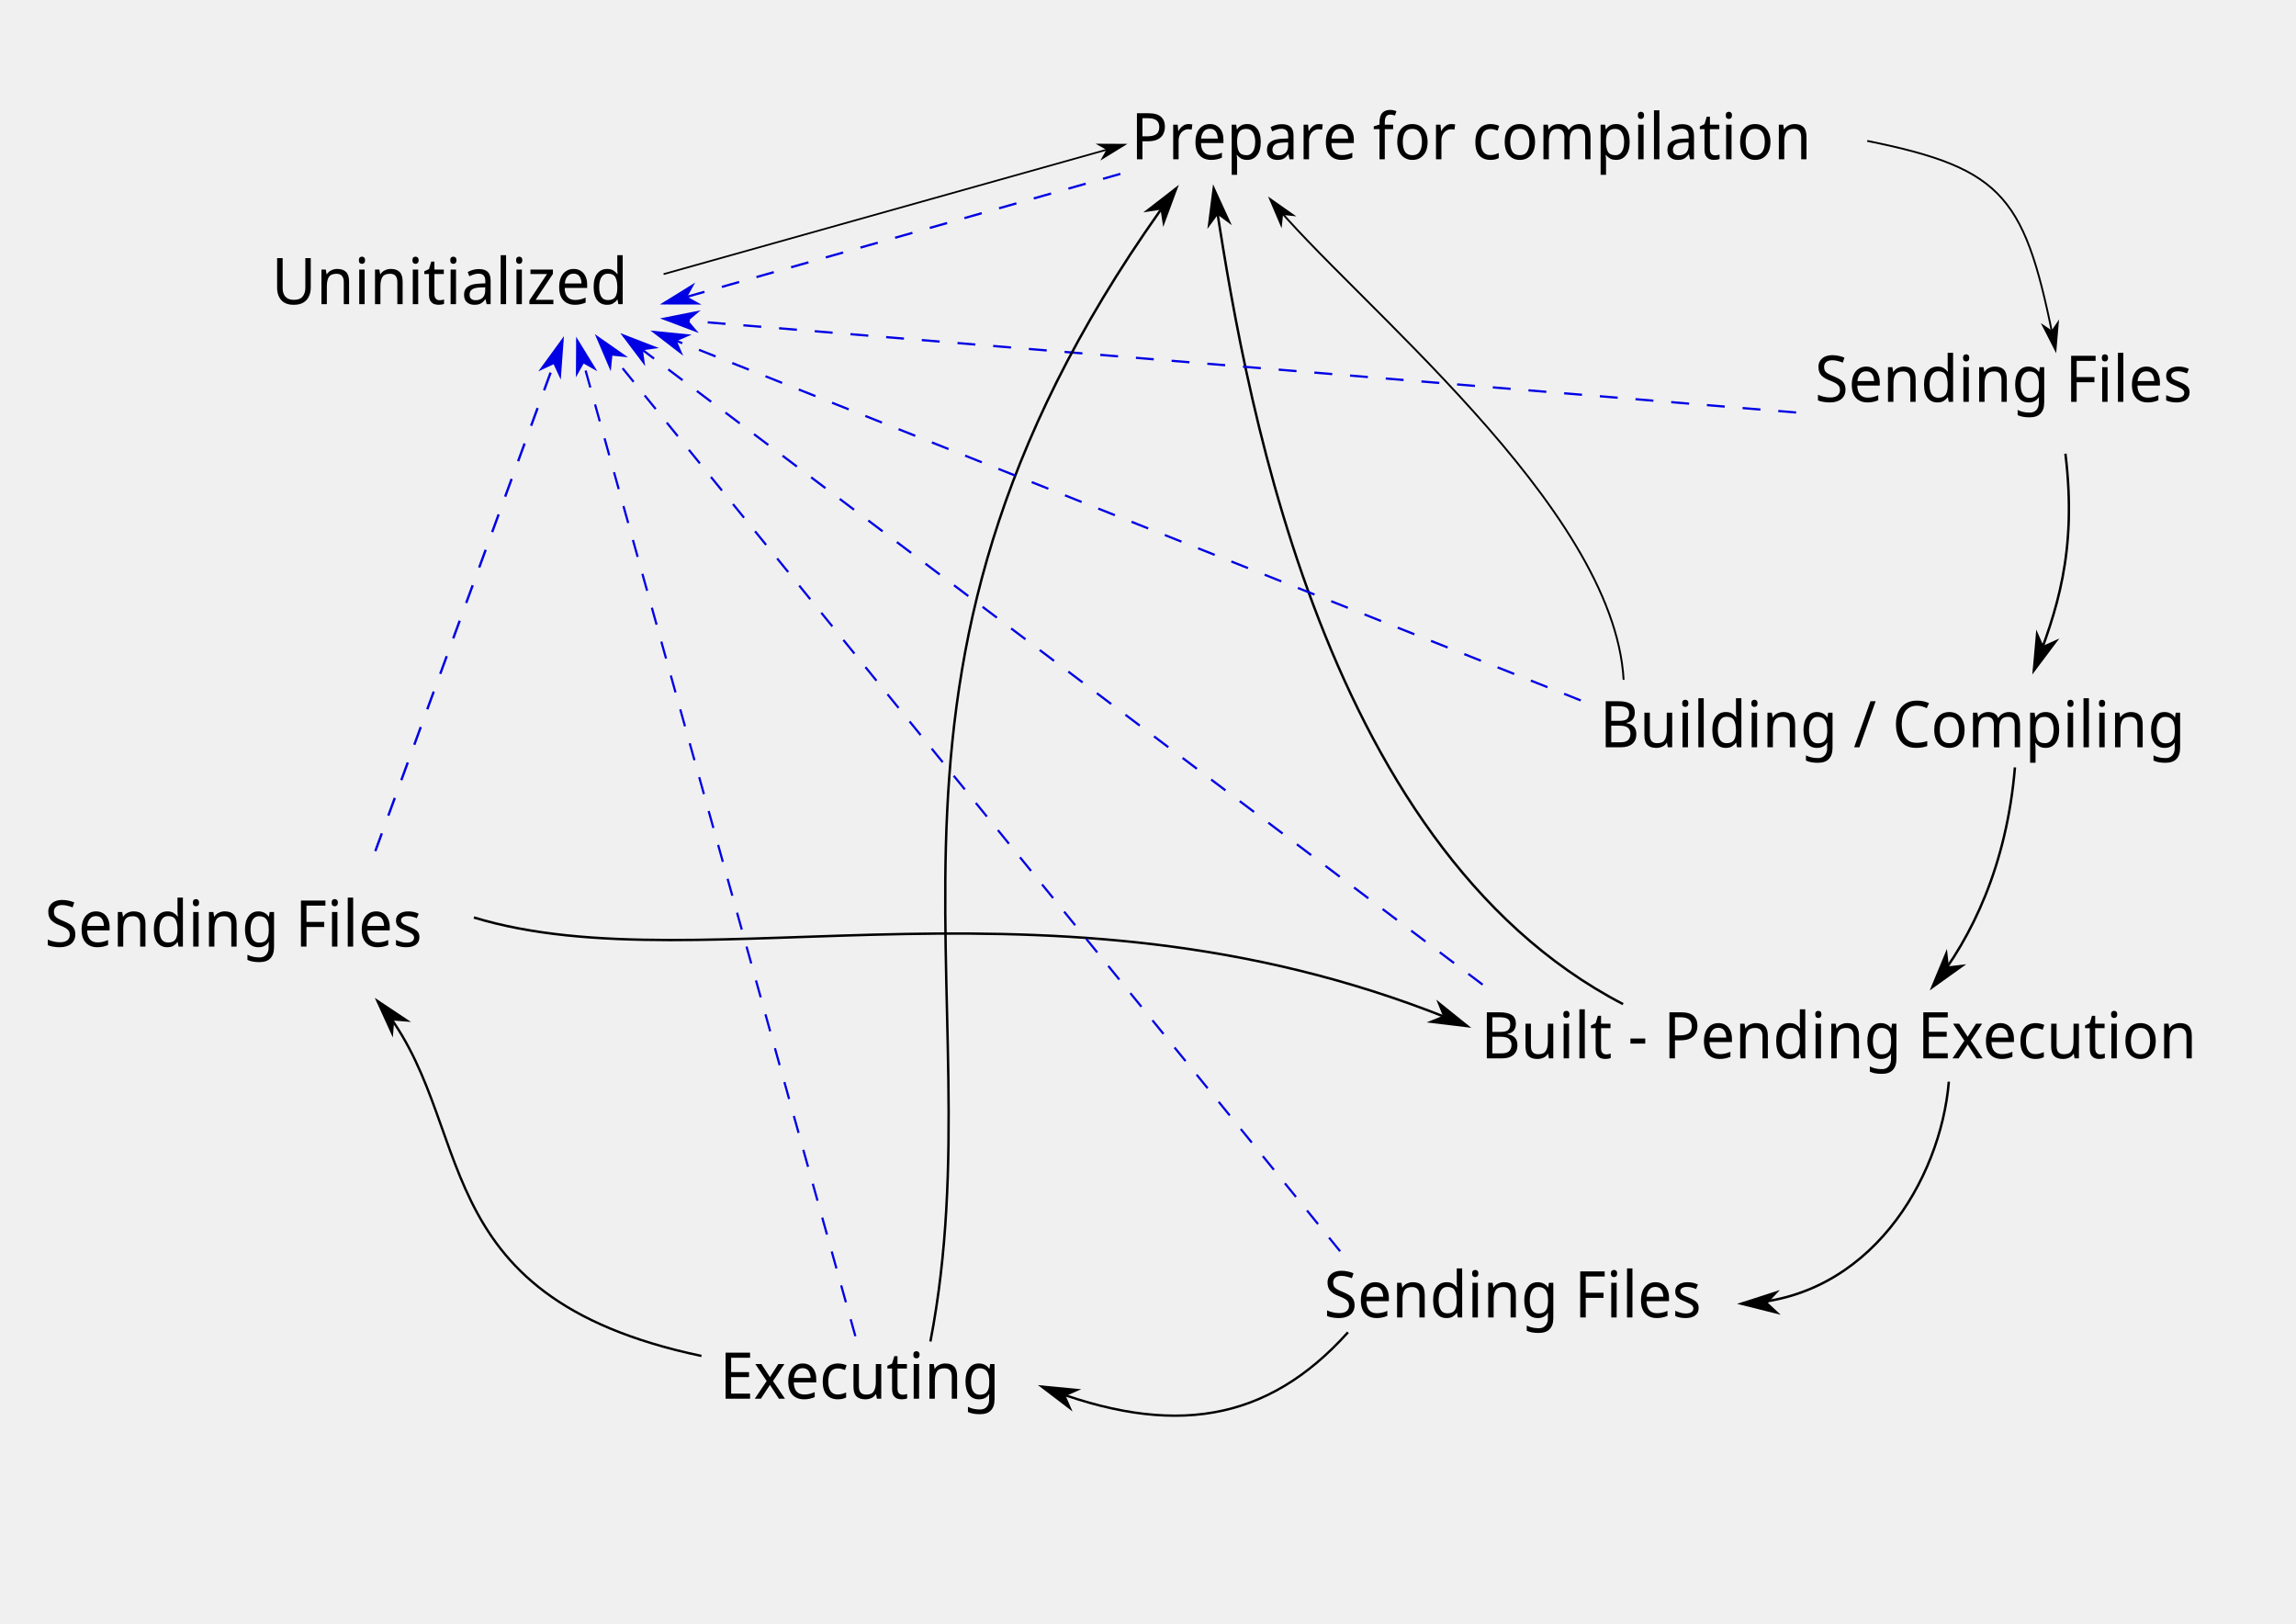
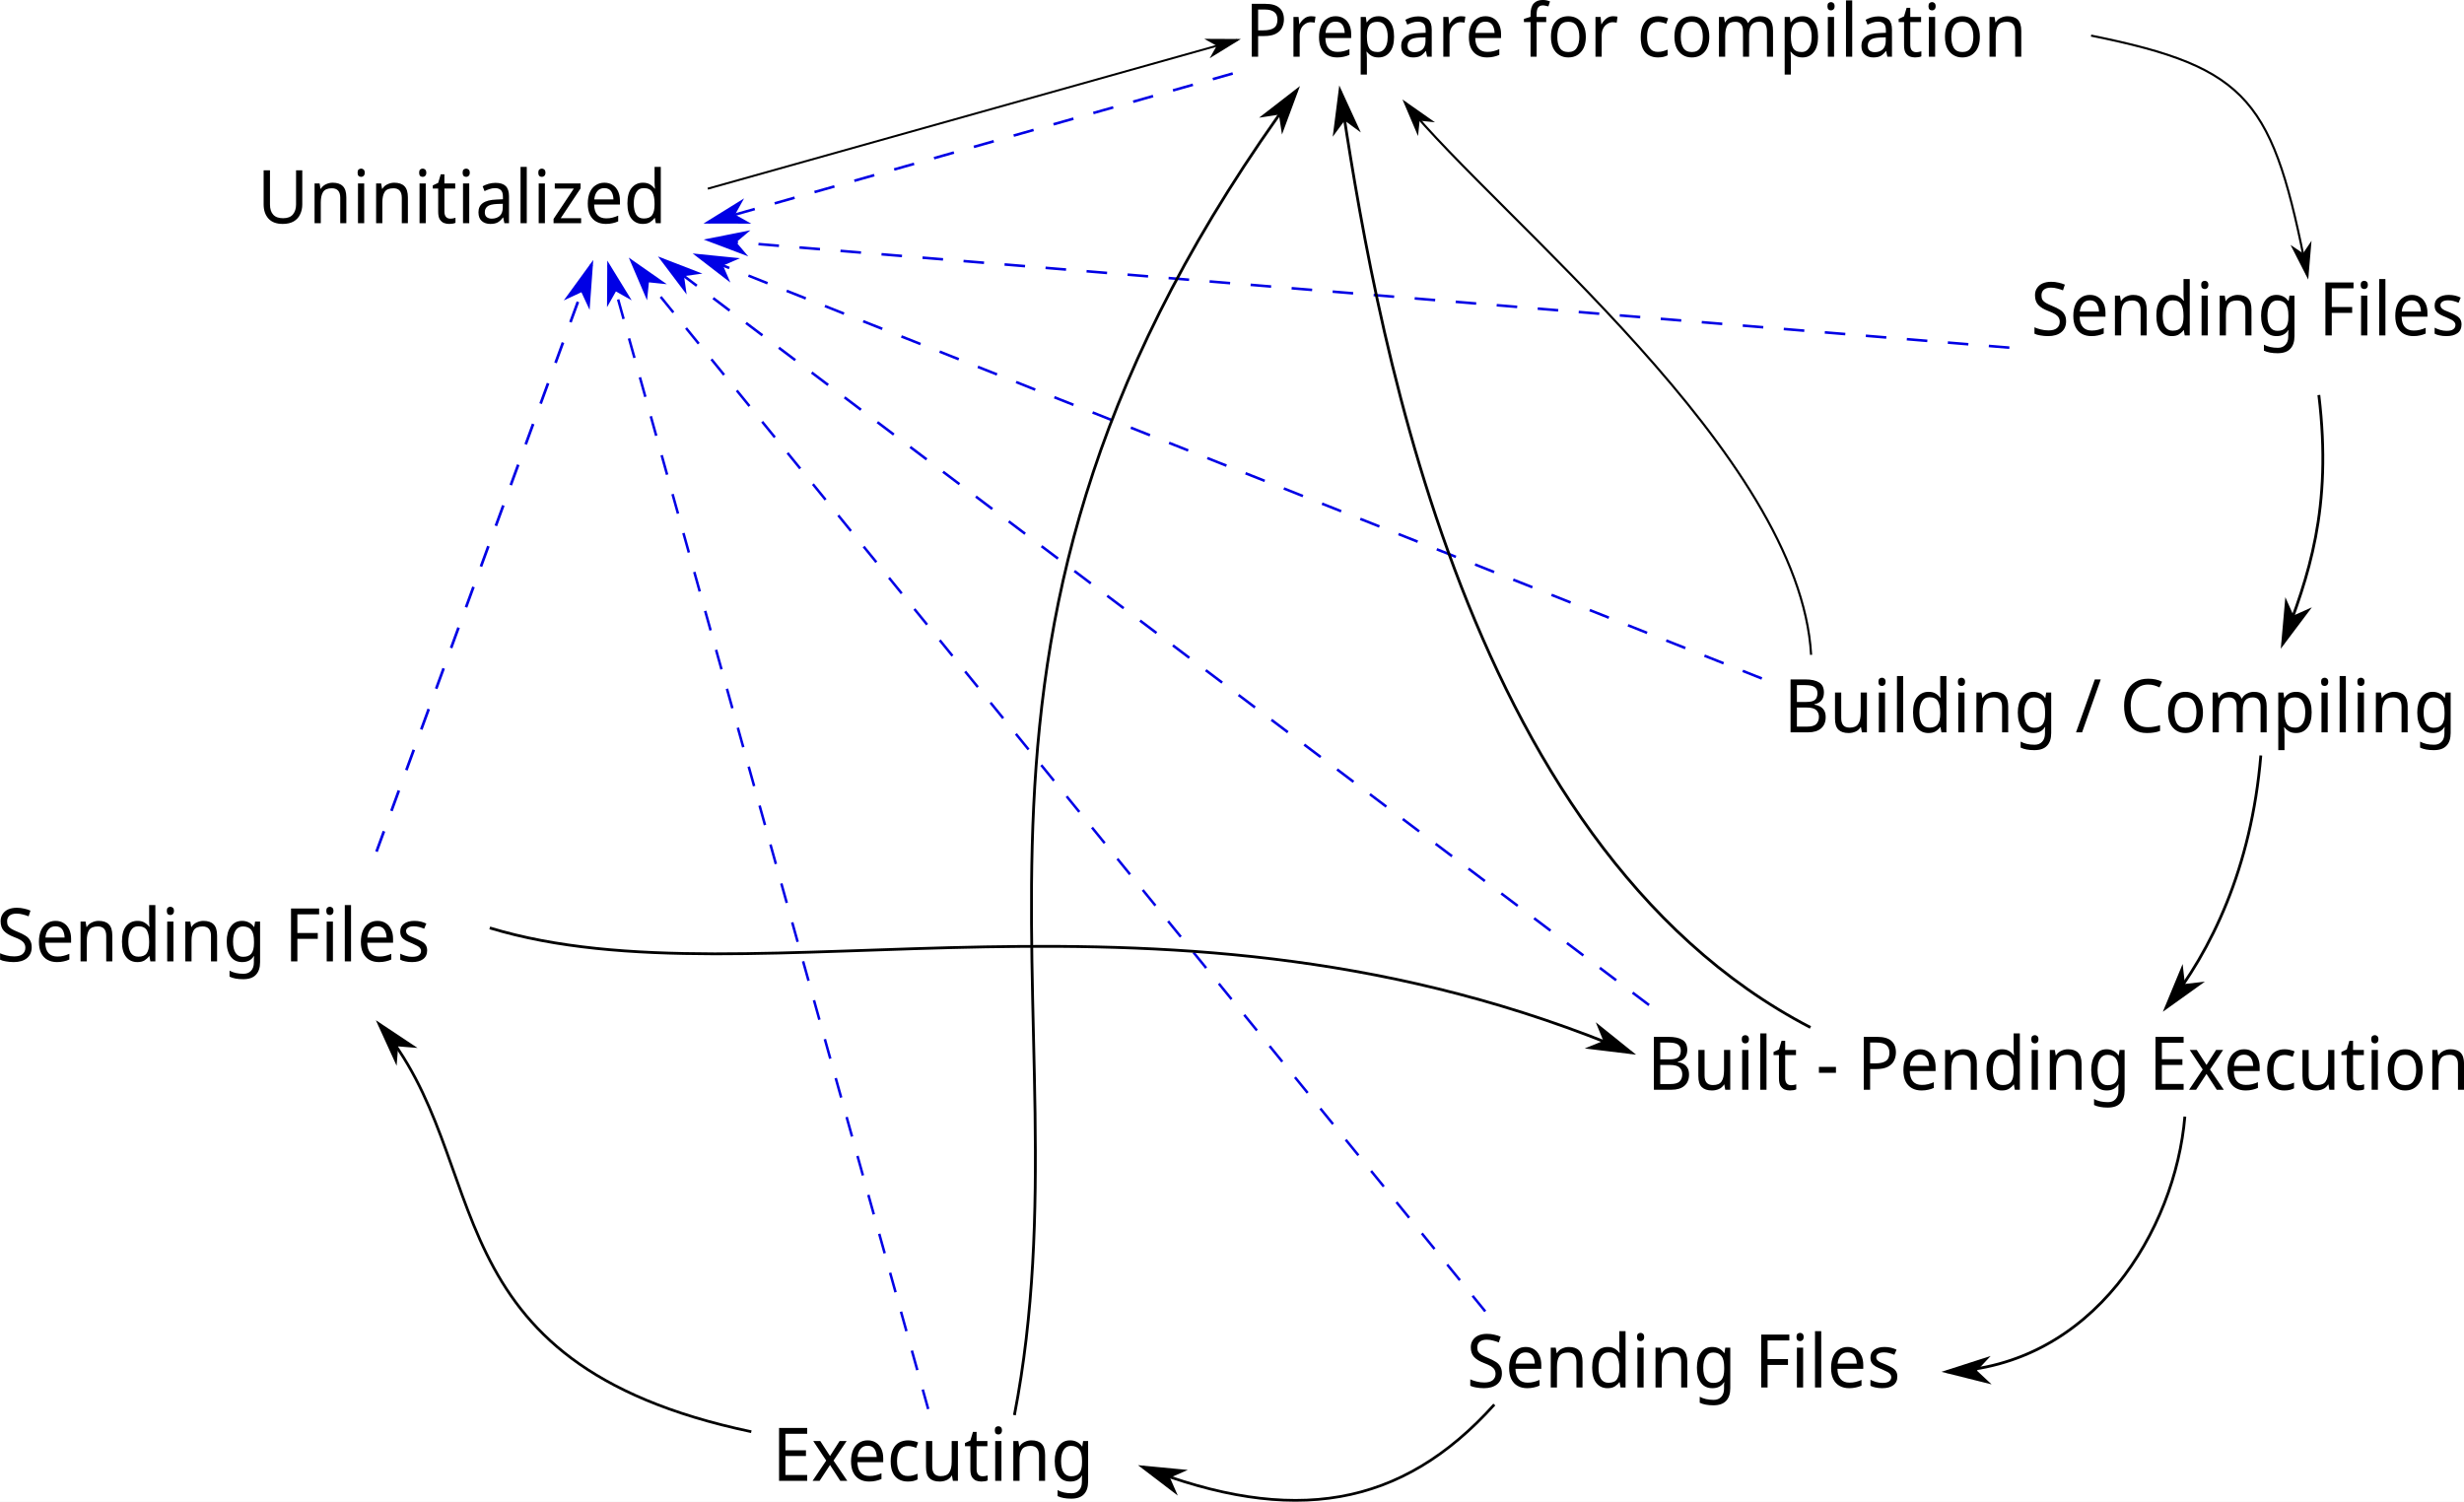
- <svg xmlns="http://www.w3.org/2000/svg" width="297mm" height="210mm" viewBox="0 0 297 210" version="1.1" id="svg5">
+ <svg xmlns="http://www.w3.org/2000/svg" width="277.338mm" height="169.032mm" viewBox="0 0 277.338 169.032" version="1.1" id="svg5">
  <defs id="defs2">
-     <marker style="overflow:visible;" id="marker41550" refX="0.0" refY="0.0" orient="auto">
-       <path transform="scale(0.8) rotate(180) translate(12.5,0)" style="fill-rule:evenodd;fill:context-stroke;stroke:context-stroke;stroke-width:1.0pt;" d="M 0.0,0.0 L 5.0,-5.0 L -12.5,0.0 L 5.0,5.0 L 0.0,0.0 z " id="path41548" />
+     <marker style="overflow:visible" id="marker41550" refX="0" refY="0" orient="auto">
+       <path transform="matrix(-0.8,0,0,-0.8,-10,0)" style="fill:context-stroke;fill-rule:evenodd;stroke:context-stroke;stroke-width:1pt" d="M 0,0 5,-5 -12.5,0 5,5 Z" id="path41548" />
    </marker>
-     <marker style="overflow:visible;" id="Arrow1Lend" refX="0.0" refY="0.0" orient="auto">
-       <path transform="scale(0.8) rotate(180) translate(12.5,0)" style="fill-rule:evenodd;fill:context-stroke;stroke:context-stroke;stroke-width:1.0pt;" d="M 0.0,0.0 L 5.0,-5.0 L -12.5,0.0 L 5.0,5.0 L 0.0,0.0 z " id="path41244" />
+     <marker style="overflow:visible" id="Arrow1Lend" refX="0" refY="0" orient="auto">
+       <path transform="matrix(-0.8,0,0,-0.8,-10,0)" style="fill:context-stroke;fill-rule:evenodd;stroke:context-stroke;stroke-width:1pt" d="M 0,0 5,-5 -12.5,0 5,5 Z" id="path41244" />
    </marker>
    <marker style="overflow:visible" id="Arrow1Lend-3" refX="0" refY="0" orient="auto">
      <path transform="matrix(-0.8,0,0,-0.8,-10,0)" style="fill:context-stroke;fill-rule:evenodd;stroke:context-stroke;stroke-width:1pt" d="M 0,0 5,-5 -12.5,0 5,5 Z" id="path41244-1" />
    </marker>
    <marker style="overflow:visible" id="Arrow1Lend-2" refX="0" refY="0" orient="auto">
      <path transform="matrix(-0.8,0,0,-0.8,-10,0)" style="fill:context-stroke;fill-rule:evenodd;stroke:context-stroke;stroke-width:1pt" d="M 0,0 5,-5 -12.5,0 5,5 Z" id="path41244-5" />
    </marker>
    <marker style="overflow:visible" id="Arrow1Lend-34" refX="0" refY="0" orient="auto">
      <path transform="matrix(-0.8,0,0,-0.8,-10,0)" style="fill:context-stroke;fill-rule:evenodd;stroke:context-stroke;stroke-width:1pt" d="M 0,0 5,-5 -12.5,0 5,5 Z" id="path41244-9" />
    </marker>
    <marker style="overflow:visible" id="Arrow1Lend-7" refX="0" refY="0" orient="auto">
      <path transform="matrix(-0.8,0,0,-0.8,-10,0)" style="fill:context-stroke;fill-rule:evenodd;stroke:context-stroke;stroke-width:1pt" d="M 0,0 5,-5 -12.5,0 5,5 Z" id="path41244-97" />
    </marker>
    <marker style="overflow:visible" id="marker41550-3" refX="0" refY="0" orient="auto">
      <path transform="matrix(-0.8,0,0,-0.8,-10,0)" style="fill:context-stroke;fill-rule:evenodd;stroke:context-stroke;stroke-width:1pt" d="M 0,0 5,-5 -12.5,0 5,5 Z" id="path41548-1" />
    </marker>
    <marker style="overflow:visible" id="Arrow1Lend-35" refX="0" refY="0" orient="auto">
      <path transform="matrix(-0.8,0,0,-0.8,-10,0)" style="fill:context-stroke;fill-rule:evenodd;stroke:context-stroke;stroke-width:1pt" d="M 0,0 5,-5 -12.5,0 5,5 Z" id="path41244-6" />
    </marker>
    <marker style="overflow:visible" id="Arrow1Lend-35-9" refX="0" refY="0" orient="auto">
      <path transform="matrix(-0.8,0,0,-0.8,-10,0)" style="fill:context-stroke;fill-rule:evenodd;stroke:context-stroke;stroke-width:1pt" d="M 0,0 5,-5 -12.5,0 5,5 Z" id="path41244-6-1" />
    </marker>
    <marker style="overflow:visible" id="Arrow1Lend-2-7" refX="0" refY="0" orient="auto">
      <path transform="matrix(-0.8,0,0,-0.8,-10,0)" style="fill:context-stroke;fill-rule:evenodd;stroke:context-stroke;stroke-width:1pt" d="M 0,0 5,-5 -12.5,0 5,5 Z" id="path41244-5-0" />
    </marker>
    <marker style="overflow:visible" id="Arrow1Lend-2-7-3" refX="0" refY="0" orient="auto">
      <path transform="matrix(-0.8,0,0,-0.8,-10,0)" style="fill:context-stroke;fill-rule:evenodd;stroke:context-stroke;stroke-width:1pt" d="M 0,0 5,-5 -12.5,0 5,5 Z" id="path41244-5-0-6" />
    </marker>
  </defs>
-   <g id="layer1">
+   <g id="layer15">
+     <rect style="fill:#ffffff;stroke-width:2.065;fill-opacity:1" id="rect2370" width="277.338" height="169.032" x="0" y="0" />
+   </g>
+   <g id="layer11" transform="translate(-6.17381,-14.21681)">
+     <path style="display:inline;fill:none;stroke:#0000e5;stroke-width:0.305;stroke-linecap:butt;stroke-linejoin:miter;stroke-miterlimit:4;stroke-dasharray:2.441, 2.441;stroke-dashoffset:0;stroke-opacity:1;marker-end:url(#Arrow1Lend)" d="M 48.552,110.074 72.744,44.032" id="path48063" />
+     <path style="display:inline;fill:none;stroke:#0000e5;stroke-width:0.284;stroke-linecap:butt;stroke-linejoin:miter;stroke-miterlimit:4;stroke-dasharray:2.275, 2.275;stroke-dashoffset:0;stroke-opacity:1;marker-end:url(#Arrow1Lend-7)" d="M 110.648,172.816 74.676,44.079" id="path48063-9" />
+     <path style="display:inline;fill:none;stroke:#0000e5;stroke-width:0.29;stroke-linecap:butt;stroke-linejoin:miter;stroke-miterlimit:4;stroke-dasharray:2.316, 2.316;stroke-dashoffset:0;stroke-opacity:1;marker-end:url(#Arrow1Lend-2)" d="M 232.338,53.349 85.938,41.226" id="path48063-3" />
+     <path style="display:inline;fill:none;stroke:#0000e5;stroke-width:0.291;stroke-linecap:butt;stroke-linejoin:miter;stroke-miterlimit:4;stroke-dasharray:2.33, 2.33;stroke-dashoffset:0;stroke-opacity:1;marker-end:url(#Arrow1Lend-3)" d="M 144.927,22.488 85.897,39.226" id="path48063-5" />
+     <path style="display:inline;fill:none;stroke:#0000e5;stroke-width:0.283;stroke-linecap:butt;stroke-linejoin:miter;stroke-miterlimit:4;stroke-dasharray:2.264, 2.264;stroke-dashoffset:0;stroke-opacity:1;marker-end:url(#Arrow1Lend-34)" d="M 173.35,161.829 77.292,43.637" id="path48063-37" />
+     <path style="display:inline;fill:none;stroke:#0000e5;stroke-width:0.29;stroke-linecap:butt;stroke-linejoin:miter;stroke-miterlimit:4;stroke-dasharray:2.316, 2.316;stroke-dashoffset:0;stroke-opacity:1;marker-end:url(#Arrow1Lend-2-7)" d="M 204.479,90.588 84.659,42.954" id="path48063-3-9" />
+     <path style="display:inline;fill:none;stroke:#0000e5;stroke-width:0.29;stroke-linecap:butt;stroke-linejoin:miter;stroke-miterlimit:4;stroke-dasharray:2.316, 2.316;stroke-dashoffset:0;stroke-opacity:1;marker-end:url(#Arrow1Lend-2-7-3)" d="M 191.784,127.346 80.682,43.419" id="path48063-3-9-0" />
+   </g>
+   <g id="layer14" transform="translate(-6.17381,-14.21681)">
+     <path style="display:inline;fill:none;stroke:#000000;stroke-width:0.315;stroke-linecap:butt;stroke-linejoin:miter;stroke-miterlimit:4;stroke-dasharray:none;stroke-opacity:1;marker-end:url(#marker41550)" d="M 120.352,173.5 C 129.249,127.535 106.651,86.312 152.131,24.393" id="path935" />
+   </g>
+   <g id="layer13" transform="translate(-6.17381,-14.21681)">
+     <path style="display:inline;fill:none;stroke:#000000;stroke-width:0.242;stroke-linecap:butt;stroke-linejoin:miter;stroke-miterlimit:4;stroke-dasharray:none;stroke-opacity:1;marker-end:url(#marker41550-3)" d="M 210.024,87.924 C 208.782,65.415 174.788,38.698 164.325,25.778" id="path41558-1" />
+   </g>
+   <g id="layer12" transform="translate(-6.17381,-14.21681)">
+     <path style="display:inline;fill:none;stroke:#000000;stroke-width:0.315;stroke-linecap:butt;stroke-linejoin:miter;stroke-miterlimit:4;stroke-dasharray:none;stroke-opacity:1;marker-end:url(#marker41550)" d="M 209.951,129.865 C 170.121,109.205 160.624,48.112 157.008,24.436" id="path41558" />
+   </g>
+   <g id="layer8" transform="translate(-6.17381,-14.21681)">
+     <path style="display:inline;fill:none;stroke:#000000;stroke-width:0.315;stroke-linecap:butt;stroke-linejoin:miter;stroke-miterlimit:4;stroke-dasharray:none;stroke-opacity:1;marker-end:url(#Arrow1Lend)" d="m 61.3,118.663 c 29.918,9.086 76.006,-8.073 128.461,14.03" id="path41562" />
+   </g>
+   <g id="layer7" transform="translate(-6.17381,-14.21681)">
+     <path style="display:inline;fill:none;stroke:#000000;stroke-width:0.305px;stroke-linecap:butt;stroke-linejoin:miter;stroke-opacity:1;marker-end:url(#Arrow1Lend)" d="M 90.737,175.37 C 53.882,167.605 62.094,145.03 48.862,129.503" id="path41560" />
+     <text xml:space="preserve" style="font-size:8.123px;line-height:1.25;font-family:sans-serif;display:inline;stroke-width:0.305" x="5.928" y="119.178" id="text22370" transform="scale(0.9734543,1.02727)">
+       <tspan id="tspan22368" style="stroke-width:0.305" x="5.928" y="119.178">Sending Files</tspan>
+     </text>
+   </g>
+   <g id="layer6" transform="translate(-6.17381,-14.21681)">
+     <text xml:space="preserve" style="font-size:8.123px;line-height:1.25;font-family:sans-serif;display:inline;stroke-width:0.305" x="175.922" y="165.867" id="text22370-3-7" transform="scale(0.9734543,1.02727)">
+       <tspan id="tspan22368-6-5" style="stroke-width:0.305" x="175.922" y="165.867">Sending Files</tspan>
+     </text>
+     <text xml:space="preserve" style="font-size:8.123px;line-height:1.25;font-family:sans-serif;display:inline;stroke-width:0.305" x="95.642" y="176.099" id="text20944" transform="scale(0.9734543,1.02727)">
+       <tspan id="tspan20942" style="stroke-width:0.305" x="95.642" y="176.099">Executing</tspan>
+     </text>
+     <path style="display:inline;fill:none;stroke:#000000;stroke-width:0.305px;stroke-linecap:butt;stroke-linejoin:miter;stroke-opacity:1;marker-end:url(#marker41550)" d="m 174.369,172.313 c -10.449,11.625 -22.692,13.653 -39.559,7.04" id="path41546" />
+     <path style="display:inline;fill:none;stroke:#000000;stroke-width:0.315;stroke-linecap:butt;stroke-linejoin:miter;stroke-miterlimit:4;stroke-dasharray:none;stroke-opacity:1;marker-end:url(#Arrow1Lend-35-9)" d="m 252.093,139.899 c -1.069,12.716 -10.289,28.162 -26.788,28.711" id="path41544-2-2" />
+   </g>
+   <g id="layer5" transform="translate(-6.17381,-14.21681)">
+     <path style="display:inline;fill:none;stroke:#000000;stroke-width:0.315;stroke-linecap:butt;stroke-linejoin:miter;stroke-miterlimit:4;stroke-dasharray:none;stroke-opacity:1;marker-end:url(#Arrow1Lend-35)" d="m 260.643,99.253 c -1.069,12.716 -5.588,21.996 -10.649,28.371" id="path41544-2" />
+     <text xml:space="preserve" style="font-size:8.123px;line-height:1.25;font-family:sans-serif;display:inline;stroke-width:0.305" x="196.793" y="133.247" id="text18102" transform="scale(0.9734543,1.02727)">
+       <tspan id="tspan18100" style="stroke-width:0.305" x="196.793" y="133.247">Built - Pending Execution</tspan>
+     </text>
+   </g>
+   <g id="layer4" transform="translate(-6.17381,-14.21681)">
+     <path style="display:inline;fill:none;stroke:#000000;stroke-width:0.315;stroke-linecap:butt;stroke-linejoin:miter;stroke-miterlimit:4;stroke-dasharray:none;stroke-opacity:1;marker-end:url(#Arrow1Lend)" d="m 267.173,58.678 c 1.556,12.846 -1.19,20.492 -4.063,27.985" id="path41544" />
+     <path style="display:inline;fill:none;stroke:#000000;stroke-width:0.237px;stroke-linecap:butt;stroke-linejoin:miter;stroke-opacity:1;marker-end:url(#Arrow1Lend)" d="m 241.538,18.224 c 17.971,3.627 20.491,7.331 24.351,27.009" id="path41542" />
+     <text xml:space="preserve" style="font-size:8.123px;line-height:1.25;font-family:sans-serif;display:inline;stroke-width:0.305" x="212.592" y="94.081" id="text16086" transform="scale(0.9734543,1.02727)">
+       <tspan id="tspan16084" style="stroke-width:0.305" x="212.592" y="94.081">Building / Compiling</tspan>
+     </text>
+     <text xml:space="preserve" style="font-size:8.123px;line-height:1.25;font-family:sans-serif;display:inline;stroke-width:0.305" x="241.157" y="50.589" id="text22370-3" transform="scale(0.9734543,1.02727)">
+       <tspan id="tspan22368-6" style="stroke-width:0.305" x="241.157" y="50.589">Sending Files</tspan>
+     </text>
+   </g>
+   <g id="layer3" transform="translate(-6.17381,-14.21681)">
+     <path style="display:inline;fill:none;stroke:#000000;stroke-width:0.223px;stroke-linecap:butt;stroke-linejoin:miter;stroke-opacity:1;marker-end:url(#Arrow1Lend)" d="M 85.84,35.455 145.428,18.724" id="path41157" />
+     <text xml:space="preserve" style="font-size:8.123px;line-height:1.25;font-family:sans-serif;display:inline;stroke-width:0.305" x="150.296" y="20.053" id="text13794" transform="scale(0.9734543,1.02727)">
+       <tspan id="tspan13792" style="stroke-width:0.305" x="150.296" y="20.053">Prepare for compilation</tspan>
+     </text>
+   </g>
+   <g id="layer2" transform="translate(-6.17381,-14.21681)">
    <text xml:space="preserve" style="font-size:8.123px;line-height:1.25;font-family:sans-serif;stroke-width:0.305" x="36.091" y="38.295" id="text1442" transform="scale(0.9734543,1.02727)">
      <tspan id="tspan1440" style="font-size:8.123px;stroke-width:0.305" x="36.091" y="38.295">Uninitialized</tspan>
    </text>
-     <text xml:space="preserve" style="font-size:8.123px;line-height:1.25;font-family:sans-serif;stroke-width:0.305" x="150.296" y="20.053" id="text13794" transform="scale(0.9734543,1.02727)">
-       <tspan id="tspan13792" style="stroke-width:0.305" x="150.296" y="20.053">Prepare for compilation</tspan>
-     </text>
-     <text xml:space="preserve" style="font-size:8.123px;line-height:1.25;font-family:sans-serif;stroke-width:0.305" x="212.592" y="94.081" id="text16086" transform="scale(0.9734543,1.02727)">
-       <tspan id="tspan16084" style="stroke-width:0.305" x="212.592" y="94.081">Building / Compiling</tspan>
-     </text>
-     <text xml:space="preserve" style="font-size:8.123px;line-height:1.25;font-family:sans-serif;stroke-width:0.305" x="196.793" y="133.247" id="text18102" transform="scale(0.9734543,1.02727)">
-       <tspan id="tspan18100" style="stroke-width:0.305" x="196.793" y="133.247">Built - Pending Execution</tspan>
-     </text>
-     <text xml:space="preserve" style="font-size:8.123px;line-height:1.25;font-family:sans-serif;stroke-width:0.305" x="95.642" y="176.099" id="text20944" transform="scale(0.9734543,1.02727)">
-       <tspan id="tspan20942" style="stroke-width:0.305" x="95.642" y="176.099">Executing</tspan>
-     </text>
-     <text xml:space="preserve" style="font-size:8.123px;line-height:1.25;font-family:sans-serif;stroke-width:0.305" x="5.928" y="119.178" id="text22370" transform="scale(0.9734543,1.02727)">
-       <tspan id="tspan22368" style="stroke-width:0.305" x="5.928" y="119.178">Sending Files</tspan>
-     </text>
-     <text xml:space="preserve" style="font-size:8.123px;line-height:1.25;font-family:sans-serif;stroke-width:0.305" x="241.157" y="50.589" id="text22370-3" transform="scale(0.9734543,1.02727)">
-       <tspan id="tspan22368-6" style="stroke-width:0.305" x="241.157" y="50.589">Sending Files</tspan>
-     </text>
-     <text xml:space="preserve" style="font-size:8.123px;line-height:1.25;font-family:sans-serif;stroke-width:0.305" x="175.922" y="165.867" id="text22370-3-7" transform="scale(0.9734543,1.02727)">
-       <tspan id="tspan22368-6-5" style="stroke-width:0.305" x="175.922" y="165.867">Sending Files</tspan>
-     </text>
-     <path style="fill:none;stroke:#000000;stroke-width:0.223px;stroke-linecap:butt;stroke-linejoin:miter;stroke-opacity:1;marker-end:url(#Arrow1Lend)" d="M 85.84,35.455 145.428,18.724" id="path41157" />
-     <path style="fill:none;stroke:#000000;stroke-width:0.237px;stroke-linecap:butt;stroke-linejoin:miter;stroke-opacity:1;marker-end:url(#Arrow1Lend)" d="m 241.538,18.224 c 17.971,3.627 20.491,7.331 24.351,27.009" id="path41542" />
-     <path style="fill:none;stroke:#000000;stroke-width:0.315;stroke-linecap:butt;stroke-linejoin:miter;stroke-miterlimit:4;stroke-dasharray:none;stroke-opacity:1;marker-end:url(#Arrow1Lend)" d="m 267.173,58.678 c 1.556,12.846 -1.19,20.492 -4.063,27.985" id="path41544" />
-     <path style="fill:none;stroke:#000000;stroke-width:0.315;stroke-linecap:butt;stroke-linejoin:miter;stroke-miterlimit:4;stroke-dasharray:none;stroke-opacity:1;marker-end:url(#Arrow1Lend-35)" d="m 260.643,99.253 c -1.069,12.716 -5.588,21.996 -10.649,28.371" id="path41544-2" />
-     <path style="fill:none;stroke:#000000;stroke-width:0.315;stroke-linecap:butt;stroke-linejoin:miter;stroke-miterlimit:4;stroke-dasharray:none;stroke-opacity:1;marker-end:url(#Arrow1Lend-35-9)" d="m 252.093,139.899 c -1.069,12.716 -10.289,28.162 -26.788,28.711" id="path41544-2-2" />
-     <path style="fill:none;stroke:#000000;stroke-width:0.305px;stroke-linecap:butt;stroke-linejoin:miter;stroke-opacity:1;marker-end:url(#marker41550)" d="m 174.369,172.313 c -10.449,11.625 -22.692,13.653 -39.559,7.04" id="path41546" />
-     <path style="fill:none;stroke:#000000;stroke-width:0.315;stroke-linecap:butt;stroke-linejoin:miter;stroke-miterlimit:4;stroke-dasharray:none;stroke-opacity:1;marker-end:url(#marker41550)" d="M 209.951,129.865 C 170.121,109.205 160.624,48.112 157.008,24.436" id="path41558" />
-     <path style="fill:none;stroke:#000000;stroke-width:0.305px;stroke-linecap:butt;stroke-linejoin:miter;stroke-opacity:1;marker-end:url(#Arrow1Lend)" d="M 90.737,175.37 C 53.882,167.605 62.094,145.03 48.862,129.503" id="path41560" />
-     <path style="fill:none;stroke:#000000;stroke-width:0.315;stroke-linecap:butt;stroke-linejoin:miter;stroke-miterlimit:4;stroke-dasharray:none;stroke-opacity:1;marker-end:url(#Arrow1Lend)" d="m 61.3,118.663 c 29.918,9.086 76.006,-8.073 128.461,14.03" id="path41562" />
-     <path style="fill:none;stroke:#0000e5;stroke-width:0.305;stroke-linecap:butt;stroke-linejoin:miter;stroke-miterlimit:4;stroke-dasharray:2.441, 2.441;stroke-dashoffset:0;stroke-opacity:1;marker-end:url(#Arrow1Lend)" d="M 48.552,110.074 72.744,44.032" id="path48063" />
-     <path style="fill:none;stroke:#0000e5;stroke-width:0.284;stroke-linecap:butt;stroke-linejoin:miter;stroke-miterlimit:4;stroke-dasharray:2.275, 2.275;stroke-dashoffset:0;stroke-opacity:1;marker-end:url(#Arrow1Lend-7)" d="M 110.648,172.816 74.676,44.079" id="path48063-9" />
-     <path style="fill:none;stroke:#0000e5;stroke-width:0.29;stroke-linecap:butt;stroke-linejoin:miter;stroke-miterlimit:4;stroke-dasharray:2.316, 2.316;stroke-dashoffset:0;stroke-opacity:1;marker-end:url(#Arrow1Lend-2)" d="M 232.338,53.349 85.938,41.226" id="path48063-3" />
-     <path style="fill:none;stroke:#0000e5;stroke-width:0.291;stroke-linecap:butt;stroke-linejoin:miter;stroke-miterlimit:4;stroke-dasharray:2.33, 2.33;stroke-dashoffset:0;stroke-opacity:1;marker-end:url(#Arrow1Lend-3)" d="M 144.927,22.488 85.897,39.226" id="path48063-5" />
-     <path style="fill:none;stroke:#0000e5;stroke-width:0.283;stroke-linecap:butt;stroke-linejoin:miter;stroke-miterlimit:4;stroke-dasharray:2.264, 2.264;stroke-dashoffset:0;stroke-opacity:1;marker-end:url(#Arrow1Lend-34)" d="M 173.35,161.829 77.292,43.637" id="path48063-37" />
-     <path style="fill:none;stroke:#000000;stroke-width:0.242;stroke-linecap:butt;stroke-linejoin:miter;stroke-miterlimit:4;stroke-dasharray:none;stroke-opacity:1;marker-end:url(#marker41550-3)" d="M 210.024,87.924 C 208.782,65.415 174.788,38.698 164.325,25.778" id="path41558-1" />
-     <path style="fill:none;stroke:#000000;stroke-width:0.315;stroke-linecap:butt;stroke-linejoin:miter;stroke-miterlimit:4;stroke-dasharray:none;stroke-opacity:1;marker-end:url(#marker41550)" d="M 120.352,173.5 C 129.249,127.535 106.651,86.312 152.131,24.393" id="path935" />
-     <path style="fill:none;stroke:#0000e5;stroke-width:0.29;stroke-linecap:butt;stroke-linejoin:miter;stroke-miterlimit:4;stroke-dasharray:2.316, 2.316;stroke-dashoffset:0;stroke-opacity:1;marker-end:url(#Arrow1Lend-2-7)" d="M 204.479,90.588 84.659,42.954" id="path48063-3-9" />
-     <path style="fill:none;stroke:#0000e5;stroke-width:0.29;stroke-linecap:butt;stroke-linejoin:miter;stroke-miterlimit:4;stroke-dasharray:2.316, 2.316;stroke-dashoffset:0;stroke-opacity:1;marker-end:url(#Arrow1Lend-2-7-3)" d="M 191.784,127.346 80.682,43.419" id="path48063-3-9-0" />
  </g>
</svg>
